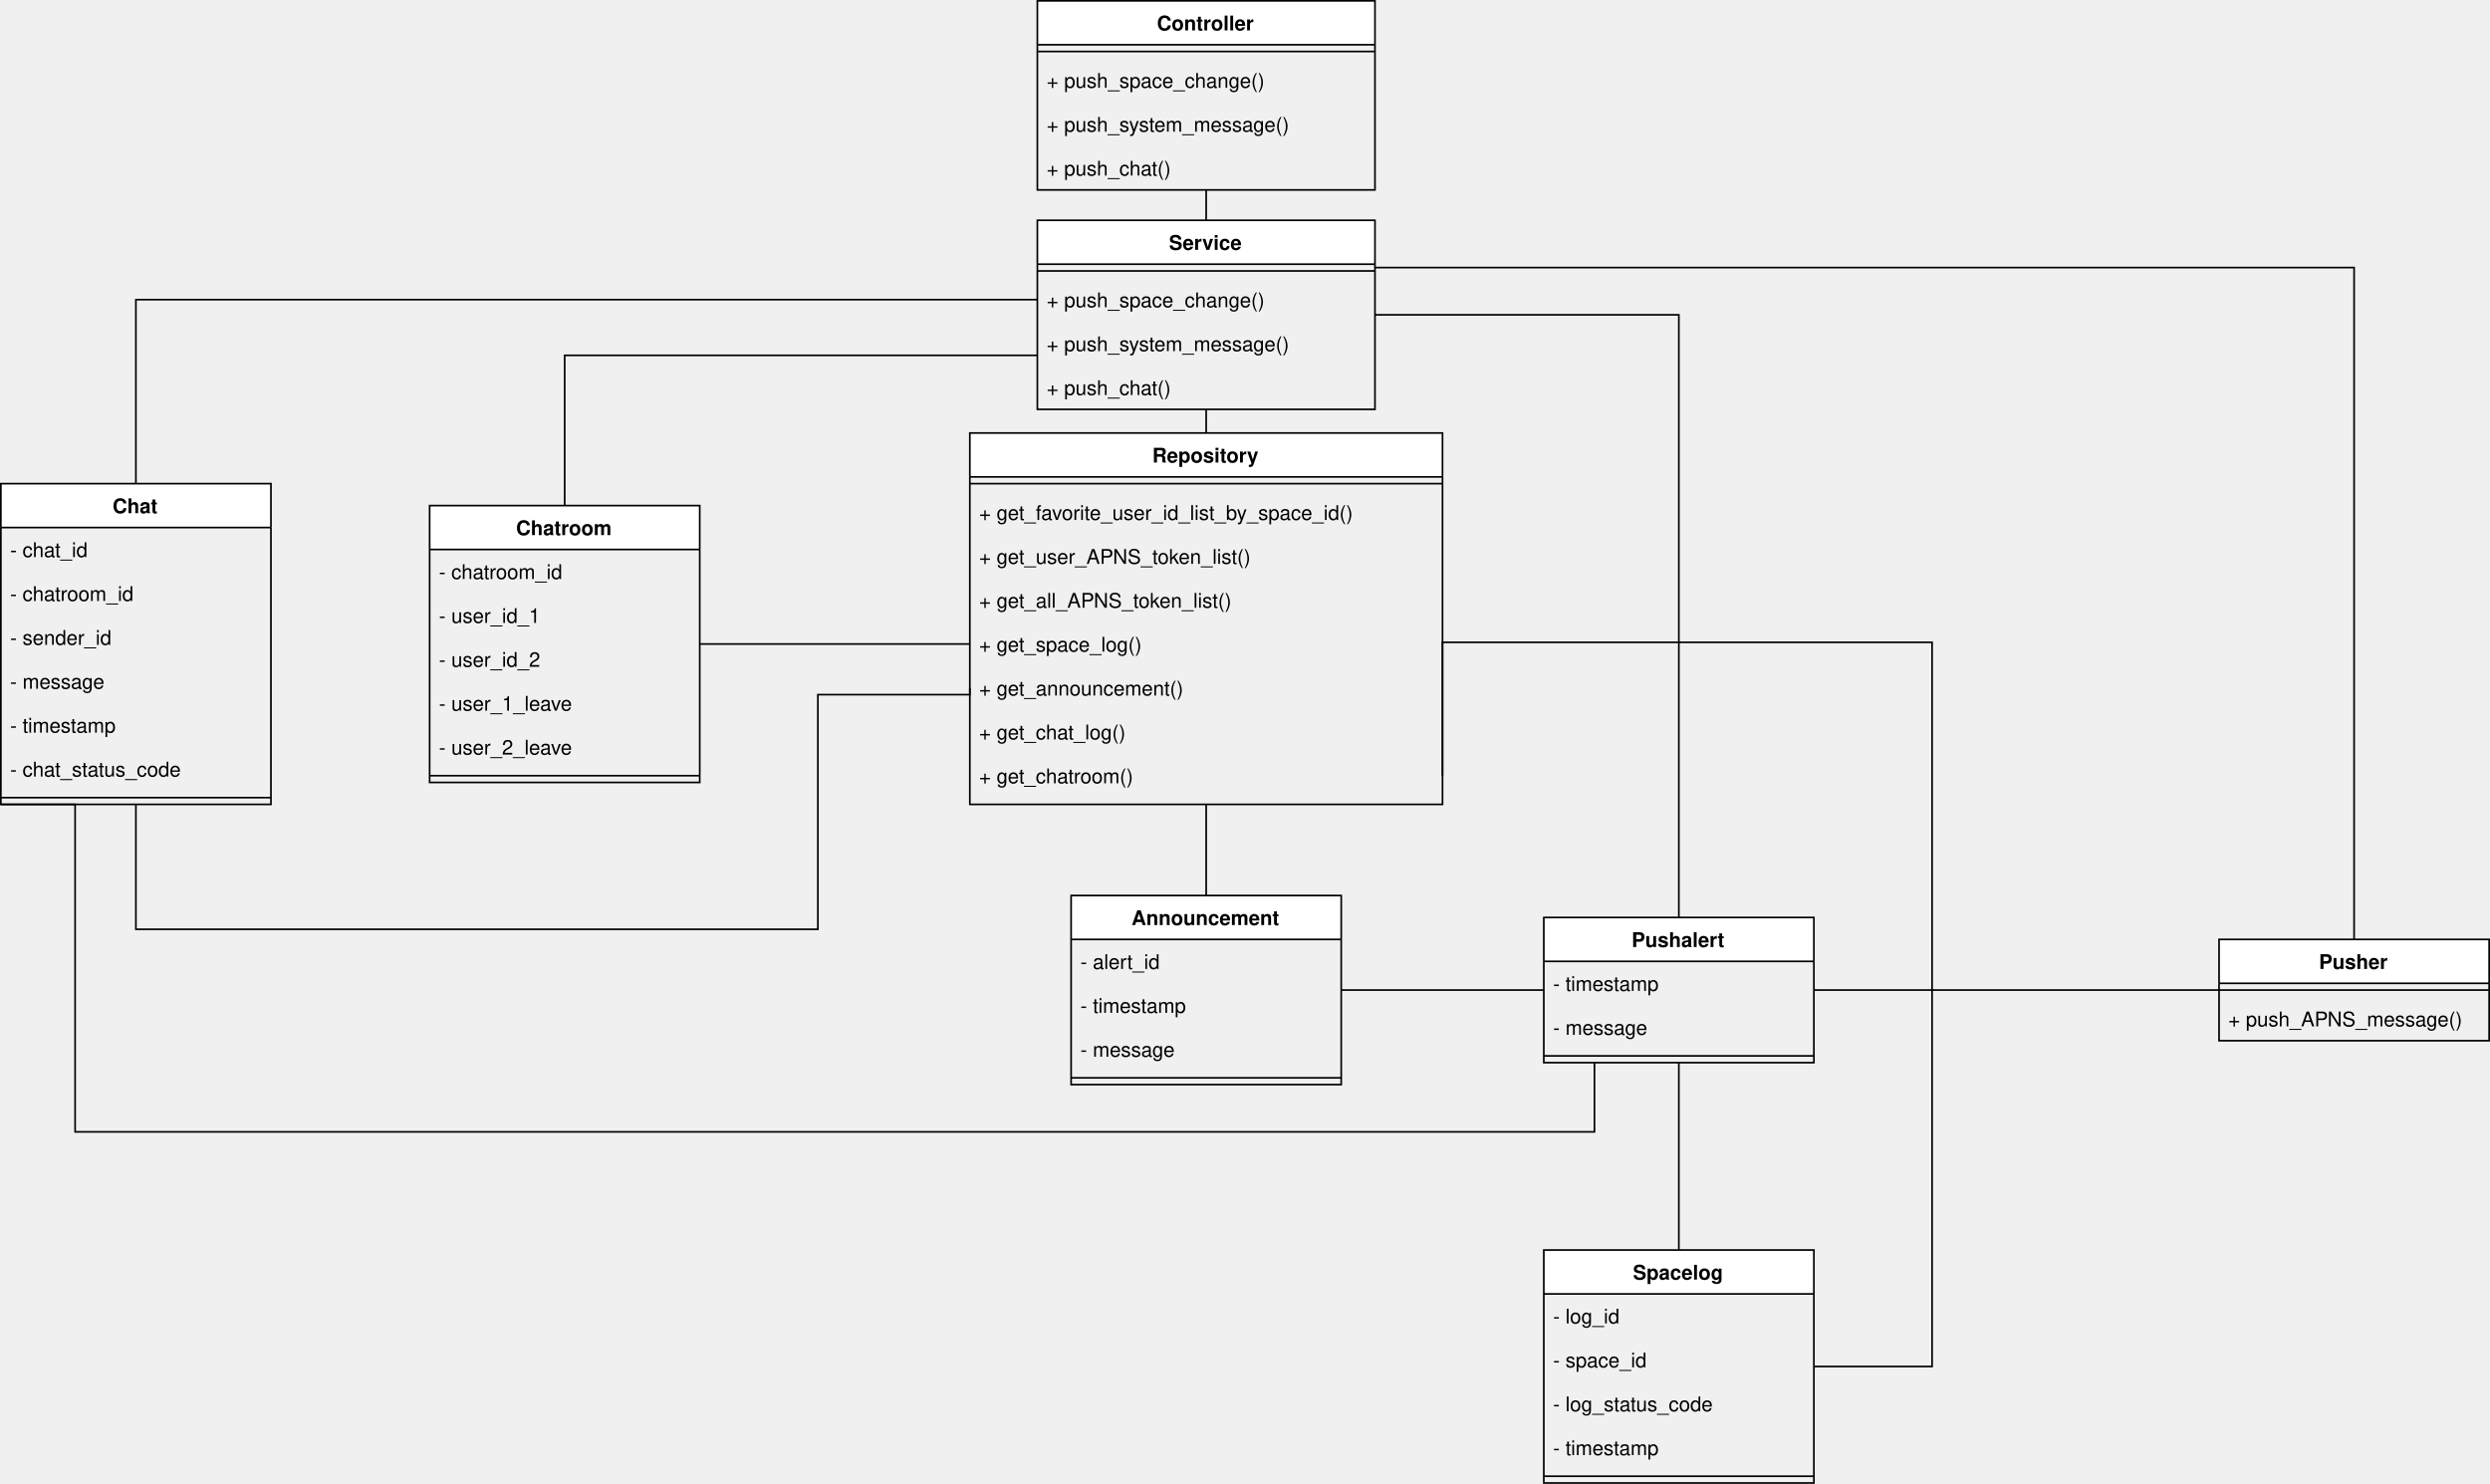
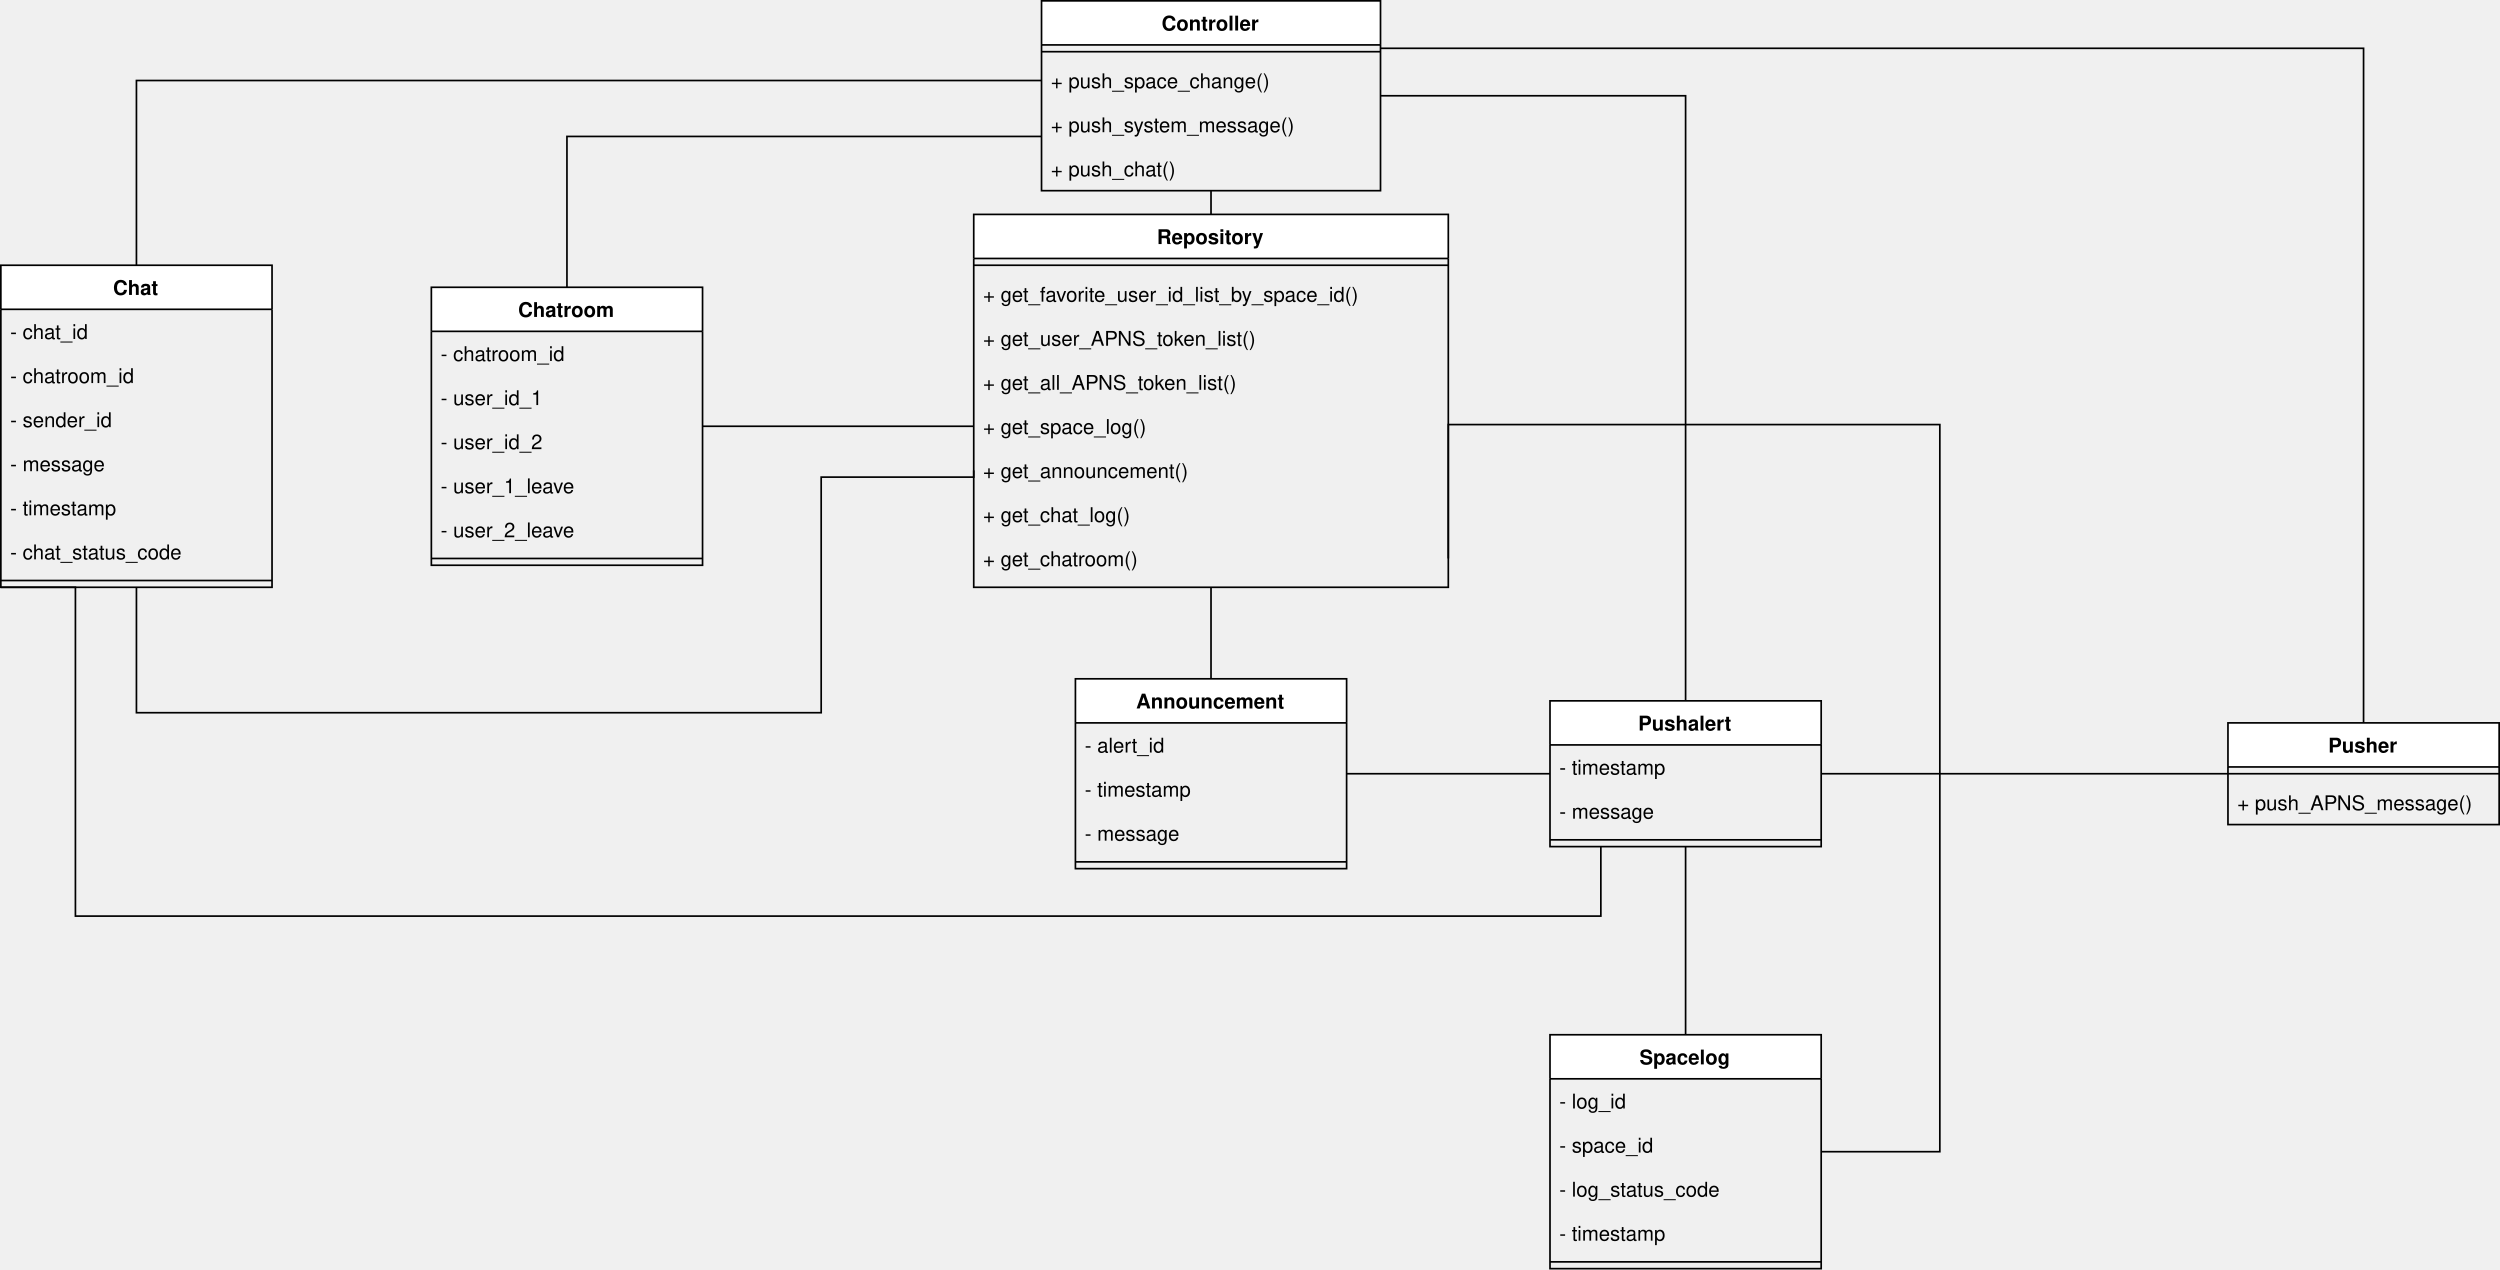
- <svg xmlns="http://www.w3.org/2000/svg" version="1.1" width="1475px" height="879px" viewBox="-0.5 -0.5 1475 879" content="&lt;mxfile host=&quot;Electron&quot; modified=&quot;2022-11-06T08:16:52.278Z&quot; agent=&quot;5.0 (Windows NT 10.0; Win64; x64) AppleWebKit/537.36 (KHTML, like Gecko) draw.io/13.9.9 Chrome/85.0.418.121 Electron/10.1.5 Safari/537.36&quot; etag=&quot;XKv_BYEc7K_X8I-WT_vM&quot; version=&quot;13.9.9&quot; type=&quot;device&quot;&gt;&lt;diagram id=&quot;C5RBs43oDa-KdzZeNtuy&quot; name=&quot;Page-1&quot;&gt;7V3fd9o2FP5rOGd7SA/+CTwG0nbr0p6saZf1iaOAAl6ExWyRQP/6SbZksCWDTSxMFj0FXWQZ6buSvvv5yuk4o8X6YwSW8894ClHH7k7XHeeqY9tW37PoH2bZpBZvYKeGWRRMeaWt4Tb4Cbmxy62rYArjXEWCMSLBMm+c4DCEE5KzgSjCz/lqDxjl77oEMygZbicAyda7YErmqbVv97b232Awm4s7W/4g/WYBRGXek3gOpvh5x+S87zijCGOSflqsRxCxwRPjcvf75g5dP/ofP/0Z/wu+D//49uWvi7SxD3UuyboQwZAc3fTnuz+/X60fP/W8qx+2627ue/b7C9E1shHjFeFVOIXsmm7HGeKIzPEMhwBdY7ykRosa/4GEbDjSYEUwNc3JAvFv6W+MNn+z6995oviDN5cUrta50iYrTS8Z3rQY4hCmlg8BQuL7dUB2mqWlH+KO9PO2UVYQbaa9g1PJRQ6MJK8X41U0gXuGjzsRAdEMkj31LDfzFzrRIF5A2nN6YQQRIMFT/tcB7vGzrN4WVfqBA1sDZN7uE0ArfqcRpkOPEYKRhH/8HCwQSMb/gda65d+wcQYomIX084QOHr3SGT7BiAR0ql3yLwhzkeFkHqDpNdjgFRuSmIDJoygN5zgKftJmgfAW+nVEuC/Zfq7GLbuSAxnBmNa5EbhZmekaxITXmdAOgWUc3Gc/eEFxCcIhJgQvREM5986mdFKgQ/KYLRJW5j6sl3B9hAPJePNW7C6fdxtRTovP2wUqqzLPLU52uYvwu32liygIZ3QMtrdz8rezXPl+lq+4HwUkdzuAKO4hIHDIRjGWHDPr6fG+aku+KnkoChLv3FlyZOSEqyL4QBSOugimU9bcMF6CSRDOviVr24W1tVwnF145W8tXPi5O4kUEEJA6GnMdBO4husFxQALM2o/SusMlDkKSDJ437HhXiSUidPbRXwyCxIMgdeBnyJy4mruVz3DZ3TZ5GA+5V1/T+uMoMB2ybq3i+ZiNLhxP5tRn4S+/SmDToSCH8UwXnjx0rgwdM2F67QNKJv2cegEMFXDmYRvSoRqxXYcCaI9o2dqWW8PUcathWpzCjYHq7gV1ExO4GC9gHAMDaw1Y/Yo7gTZYvX2w0llKDJiVwexXXHe1gelLUDEqLCjdltu/31qHL+f/nKeLzwn3f2cL0q4m6rqChnMJAFynzQCgJ03qWxg9BbRnhv23z/4tTy/9twr03+mfL/3vG/p/xDbUO2v6PzD0v3FMW6f/Qt41/L9RXFvn/5YsFpoA4Fg0Ww8ABGHYt58qKTTnZFZXYtQHSFOeYUF0n9QVrnBGjLyEo6k4UWWSzpu7YZ65T+118k2kfeJX2TtPcOo2lHZaaqgpcmY5svOcIJ5sOcSz3Ioe5XTVLnWihzyyIPcVLhknxbx1E+edNs7L1g8xXXuK7aCv2g7E86B6cZ7nFeLKM37MY6l0RhPoHdQbS54j74n0VA6mK9Kz/BLySBfO8QN4opOewPEqhtE4mI5REJPx/YaHgMHUEMvqSKviP+VSoo1ZypriFuoE4cubL7djQudrmCBt0K2OrioKPC26Kh1OoAsQMuAeD64qKDwtuGWCHAM3XYwRnhlIq0OaCfOtYWqXyXHJhA1DSuQmcEE7aWCtAavTbxvWMjWOwcrEODNTa0Lqt02cRKBTCmmE8cJAWgPSQdtsyX6TupjNQ/iDuliJRl5PVaVdBZudCtwzS0VXr1/USv0CzmmLzSavupIjNJhO39nNi9mmyZxpZkxl92g3NcaWhaibVTwHiC5UEpivTDVNTZ/BOlexrpZaaeE+Qh71Ck8zPN+R1nGlXNnXto7L8tUF8+BgQbcwsFiW7cmpLDnCCEfb2fZAp1rB9Ab37nR61REsKynUzUEuy1gMcp64YABvGnBPDpRPDHj1DDP5aUN9iM/zAUTef4NwDqNAK+w9OZBWL+26UB+8RYYu8j4PUrAy9E5DwRxZu7rcUawMC9PJwrJnzWKBViQjK6fq3mTkl/mDLHqxPTmh5GN6pdmU667OZZkp58LCHFkTM8RbK+St8zBHPhRqiLdGwKsyMH2Aqw6MGuL9UuJ9AHarKz/vOCnzdrw3ybyrZiG3zLzbOSAqFO2s8DoU7eqg2i8E9agnHr3CMb8+D3rLssmL9d1ud299191bX88TFUdxdJVlqCA8k1zXxIUa1fmeIidNHRc62rYSWbpjlJG6gokKj6IOtY+NnpgxynlqDG+RLmwQbxrx1oNCV1YCxQynqy1ZxeMJnprgsHHgWw8OXbXkZwQgbZBXDgz1YS6LfhLMRhBoHHenIo/TxeJcWfhjCTev/02U583nB8VsG8VhRKUfCFvzjmAEQR3zvyydriar1zb9975gLjlWdPCtIWbXPxZ9xbHBE2/6LSmOB14tfWSObUez4ujyWXj4ZRYDNeynkZHd3jmCejbgtJL/flHMf3dOoNa6skI34idaDLvTye4uiu+acMQhz4NyrTgQ1fyqoJbvxBEno+Adtb/3G2F3+l4frFbwxCsfLAN505C3Ltp6au1OQC4HdQbyF0LeulwrfE4FuTVGEDwZkb5x1NtXbD11zl4Cu21g1wR7VcFWH+xGqNMi1B3A3WtZqfNaytx7ncedvapqQKtKjdduwt//FdOdfwd4SonHEXJu9kxnfwZfr/gIqFZ1l5/L0aogeWcpJWb/erBzLv940CvZPF74qmKvkBPqCxHnwBuG67tu0bkG/l5flC7wB/udV+rJ4AT6p6fWPyWXNtpnk9qna+WXQadbkTllbw5qfp8t1z6N7nkMWS5b785F9/TVuqcRuzWC3rry6auVz5iSh0T7NJA3DXnryqevVj7NsVVNgLcvevpq0dOkJuvDvHXF05cVz4y+mYMIOqGvKnrqg776P6YwYndzuPcrcrn6YjctUgZOdgP9CCznn+n8ZTX+Aw==&lt;/diagram&gt;&lt;/mxfile&gt;">
+ <svg xmlns="http://www.w3.org/2000/svg" version="1.1" width="1475px" height="749px" viewBox="-0.5 -0.5 1475 749" content="&lt;mxfile host=&quot;Electron&quot; modified=&quot;2022-11-06T08:18:32.857Z&quot; agent=&quot;5.0 (Windows NT 10.0; Win64; x64) AppleWebKit/537.36 (KHTML, like Gecko) draw.io/13.9.9 Chrome/85.0.418.121 Electron/10.1.5 Safari/537.36&quot; etag=&quot;pjBuVcVfFzGBmqwuaI17&quot; version=&quot;13.9.9&quot; type=&quot;device&quot;&gt;&lt;diagram id=&quot;C5RBs43oDa-KdzZeNtuy&quot; name=&quot;Page-1&quot;&gt;7Z1fd6I4GMY/jefsXnSO/FUvq+3M7mxnTmc6s9258qSSKttIXIitzqffBBIQEwVaEDrNVZsYQPJ7krx5SLBnTZabDyFYLT5hD6Ke2fc2PeuiZ5rG0DHoH5azTXKckZlkzEPf44WyjBv/J+SZfZ679j0Y5QoSjBHxV/nMGQ4COCO5PBCG+Clf7B6j/FVXYA6ljJsZQHLure+RRZI7NAdZ/h/Qny/ElQ13lHyyBKIwv5NoATz8tJNlXfasSYgxSf5bbiYQscoT9XL75/YWXT24Hz5+if4D38d/ffv891lysvdVDklvIYQBefapP91++X6xefg4cC5+mLa9vRuYl2fi1shW1FeI14EH2TH9njXGIVngOQ4AusJ4RTMNmvkvJGTLSYM1wTRrQZaIf0q/Y7j9hx3/zhHJH/x0ceJik0tt05R3znjTZIADmOS89xESn298snNamvohrkj/z07KEuKcJSuOV3CE1+EMHqktrhkCwjkkR8oZdlIQejltci4fIF5Ceue0QAgRIP5jXqqAK36elsuo0n842AqQXQky+2I3PJkhvsxyxy+XAcdl7MDqvzOdo7ya0k5LOrCtTumAf+1HgNb8ShNMqxEjBENJItGTv0Qgrst7WkqoheEEyJ8H9P8ZrU16pDV+hCHxaZd7zj8gTCPj2cJH3hXY4jWro4iA2YNIjRc49H/S0wIhF/pxSLiYTDdX4oYdyUGGMKJlrgVII826AhHhZWb0hsAq8u/SL7ykoPxgjAnBS3GinL7Trj1O0Cp5SAcLo7J8WG3AzVHe/FOzz/tfPrYaDk8/ZSNVWmaRG6XMwxrhl/tKR1MQzGklpNczrPz1rKF8PcNVXM9085cDiIIPAIFjVo2RpMz0Vp8v1qEkVkmiyI/ludPpyOiEVhG8JwqlLn3Pi/u7aAVmfjD/FvduZ0aWcxUfeGFlOV95vVixjAggIFEa0w4CdxBd48gnPmbnD5Oy4xX2AxJXnjPuORdxTkho86PfGPixqiBV8BNkKlbo7Wh7LtbbNo+xSF7DhjqgkYLpmN3pOlpMWe3C6WxBNQt/+12CTW+RFPNMep48OltGx7IwPfYexa1+QVUAAwXOPLYxraoJG5koQHNC00aWbo2pZZdjut+Ea4MqAv0DVLcRgcvpEkYR0FwrcHVLDgXNcTWOcaXtlGiapWkOS/a8zdG0WpkEnDYuF/OuwsBcxEEdCczF995pal/hikURmJ9dR+anjczTKFhETgNFAx6qGrBwi6pF5o6zNxOwuxuZG44OzYsGiLRFvyg2VwmsqdjccA8M97Qnnd6DR9roCZyuIxhOfW+K/IhM77Y8aPe9txsKVCetitiVXUljsYBsBGWoY8Ln159vpoS21yAmrem+LG4/LV2VcyLoAoQ03OfDVYXxp4V7yEJhcJPOGOG5RloeaWqltsbUPGSgxA02CGggN4NLet8aawWs1rBtrIf8E4aV2Se6pVZE6rYdOImJzkGkIcZLjbQC0lHb0ZL5Fnwxk8/YC30xPjGozxaLD6W3CrY7BbgyszNfs4wdM2S4Z7703T3OyRlrdTVMWxJCjUtheruLGbK1Dd1YzlBaHh1bz2DKRtT1OloARPsfCeYrc02TrE9gkytY1UutJpTy9qizt3DBcS2pH1falcPG+nHZvjpjkvaXdAgDy9WhMTmxJScY4TBrbfe0qe1l/epjd9qWXmJYlnKo60Mu21gMOX/UrIHXDdyRJ8onBl5+TZD8tKE64m4+gMjr1w8WMPQbxT6QJ9Lqrr0p6qM3EKGLB9KFIZjg15EQzJK9q/Mdx0pHYU1GYemzZtFBK5aPKpvq0eWjL9ODbHqxMTkOyaf0SD0oH+2d0+b0eqIwS/bEdODdKPLW4zDL0oH3KYGXjcCaAy6vT9OBd8XAuzp2oy8/7zhp5G05byHyLruZq2uRdzu7+oSjnSY66WiXh2rWDfVZTzwGexuzhnzS+75kebvfP1reto+Wb+aJiiX7czdshQrCc0m6el7YoDs/UKxJU88LrcaGEtm6YyEjlYKeFRaHDnVs9DtxxCivU2O8xXJhTbxu4q1PCm3ZCRQtnPa2ZB1NZ9jTk8Pawbc+ObTVlp82gBpDXnpi2Bxz2fSTMGtDoHbuVsk4rqkozpaNP7bg5vW/PaTb8fxof7WNYjOiUgcir34haEPwxe0/bUy1R/WNNX/Vxs/0jQDxtqLC9zzoUf+59BXbBk886LfkOBa8Fu6Za2yrddaFjqPNG13xu+H4zLgjNrI96CLUtuB0Y/372f76d+sEbq0tO3QTvqNFR3dNRndn+++asEQXUWjXig1R9fcKavtObHHSDl7x+D4srYOueLaO2sETr3wwNPK6kbdu2jpq704glyd1GvkLkbdu1wrNqZAbUwTBozbpa6fevmPrqNfsxdhNjb0h7GUN2+awa6Pu5UZdde5Oy06d09LKvVex3dkp6wZ0y6lx2l3w94swFVtm2rZ4LGHnps90jq/gG+w/AqpU3Ob7chp1kJxOWonpz4b0WvrRECHNmhUnvzVjb02oK0wccYqkbfCjMjFUl+6+uEbuUS1KB7ij4+KV7mR0Av/TUfufkqS191mn92kb+W7Q6peMnNI3B9U/zh72PrXvWRgsO6/P93TVvqc2uxuE3rrz6aqdz4gGD7H3qZHXjbx159NVO59622pDwNs3PV216amXJjfHvHXH05UdzzR80xsRmkRf1vRsDn35H6bQZnd93IclY7nqZjdNZj+vm0z0sx8pti7/Bw==&lt;/diagram&gt;&lt;/mxfile&gt;">
  <defs>
    <clipPath id="mx-clip-618-39-192-26-0">
      <rect x="618" y="39" width="192" height="26" />
    </clipPath>
    <clipPath id="mx-clip-618-65-192-26-0">
      <rect x="618" y="65" width="192" height="26" />
    </clipPath>
    <clipPath id="mx-clip-618-91-192-26-0">
      <rect x="618" y="91" width="192" height="26" />
    </clipPath>
-     <clipPath id="mx-clip-618-169-192-26-0">
-       <rect x="618" y="169" width="192" height="26" />
-     </clipPath>
-     <clipPath id="mx-clip-618-195-192-26-0">
-       <rect x="618" y="195" width="192" height="26" />
-     </clipPath>
-     <clipPath id="mx-clip-618-221-192-26-0">
-       <rect x="618" y="221" width="192" height="26" />
+     <clipPath id="mx-clip-578-165-272-26-0">
+       <rect x="578" y="165" width="272" height="26" />
+     </clipPath>
+     <clipPath id="mx-clip-578-191-272-26-0">
+       <rect x="578" y="191" width="272" height="26" />
+     </clipPath>
+     <clipPath id="mx-clip-578-217-272-26-0">
+       <rect x="578" y="217" width="272" height="26" />
+     </clipPath>
+     <clipPath id="mx-clip-578-243-272-26-0">
+       <rect x="578" y="243" width="272" height="26" />
+     </clipPath>
+     <clipPath id="mx-clip-578-269-272-26-0">
+       <rect x="578" y="269" width="272" height="26" />
    </clipPath>
    <clipPath id="mx-clip-578-295-272-26-0">
      <rect x="578" y="295" width="272" height="26" />
    </clipPath>
    <clipPath id="mx-clip-578-321-272-26-0">
      <rect x="578" y="321" width="272" height="26" />
    </clipPath>
-     <clipPath id="mx-clip-578-347-272-26-0">
-       <rect x="578" y="347" width="272" height="26" />
-     </clipPath>
-     <clipPath id="mx-clip-578-373-272-26-0">
-       <rect x="578" y="373" width="272" height="26" />
-     </clipPath>
-     <clipPath id="mx-clip-578-399-272-26-0">
-       <rect x="578" y="399" width="272" height="26" />
-     </clipPath>
-     <clipPath id="mx-clip-578-425-272-26-0">
-       <rect x="578" y="425" width="272" height="26" />
-     </clipPath>
-     <clipPath id="mx-clip-578-451-272-26-0">
-       <rect x="578" y="451" width="272" height="26" />
-     </clipPath>
-     <clipPath id="mx-clip-918-574-152-26-0">
-       <rect x="918" y="574" width="152" height="26" />
-     </clipPath>
-     <clipPath id="mx-clip-918-600-152-26-0">
-       <rect x="918" y="600" width="152" height="26" />
-     </clipPath>
-     <clipPath id="mx-clip-638-561-152-26-0">
-       <rect x="638" y="561" width="152" height="26" />
-     </clipPath>
-     <clipPath id="mx-clip-638-587-152-26-0">
-       <rect x="638" y="587" width="152" height="26" />
-     </clipPath>
-     <clipPath id="mx-clip-638-613-152-26-0">
-       <rect x="638" y="613" width="152" height="26" />
-     </clipPath>
-     <clipPath id="mx-clip-918-771-152-26-0">
-       <rect x="918" y="771" width="152" height="26" />
-     </clipPath>
-     <clipPath id="mx-clip-918-797-152-26-0">
-       <rect x="918" y="797" width="152" height="26" />
-     </clipPath>
-     <clipPath id="mx-clip-918-823-152-26-0">
-       <rect x="918" y="823" width="152" height="26" />
-     </clipPath>
-     <clipPath id="mx-clip-918-849-152-26-0">
-       <rect x="918" y="849" width="152" height="26" />
-     </clipPath>
-     <clipPath id="mx-clip-1318-595-152-26-0">
-       <rect x="1318" y="595" width="152" height="26" />
-     </clipPath>
-     <clipPath id="mx-clip-258-330-152-26-0">
-       <rect x="258" y="330" width="152" height="26" />
-     </clipPath>
-     <clipPath id="mx-clip-258-356-152-26-0">
-       <rect x="258" y="356" width="152" height="26" />
-     </clipPath>
-     <clipPath id="mx-clip-258-382-152-26-0">
-       <rect x="258" y="382" width="152" height="26" />
-     </clipPath>
-     <clipPath id="mx-clip-258-408-152-26-0">
-       <rect x="258" y="408" width="152" height="26" />
-     </clipPath>
-     <clipPath id="mx-clip-258-434-152-26-0">
-       <rect x="258" y="434" width="152" height="26" />
+     <clipPath id="mx-clip-918-444-152-26-0">
+       <rect x="918" y="444" width="152" height="26" />
+     </clipPath>
+     <clipPath id="mx-clip-918-470-152-26-0">
+       <rect x="918" y="470" width="152" height="26" />
+     </clipPath>
+     <clipPath id="mx-clip-638-431-152-26-0">
+       <rect x="638" y="431" width="152" height="26" />
+     </clipPath>
+     <clipPath id="mx-clip-638-457-152-26-0">
+       <rect x="638" y="457" width="152" height="26" />
+     </clipPath>
+     <clipPath id="mx-clip-638-483-152-26-0">
+       <rect x="638" y="483" width="152" height="26" />
+     </clipPath>
+     <clipPath id="mx-clip-918-641-152-26-0">
+       <rect x="918" y="641" width="152" height="26" />
+     </clipPath>
+     <clipPath id="mx-clip-918-667-152-26-0">
+       <rect x="918" y="667" width="152" height="26" />
+     </clipPath>
+     <clipPath id="mx-clip-918-693-152-26-0">
+       <rect x="918" y="693" width="152" height="26" />
+     </clipPath>
+     <clipPath id="mx-clip-918-719-152-26-0">
+       <rect x="918" y="719" width="152" height="26" />
+     </clipPath>
+     <clipPath id="mx-clip-1318-465-152-26-0">
+       <rect x="1318" y="465" width="152" height="26" />
+     </clipPath>
+     <clipPath id="mx-clip-258-200-152-26-0">
+       <rect x="258" y="200" width="152" height="26" />
+     </clipPath>
+     <clipPath id="mx-clip-258-226-152-26-0">
+       <rect x="258" y="226" width="152" height="26" />
+     </clipPath>
+     <clipPath id="mx-clip-258-252-152-26-0">
+       <rect x="258" y="252" width="152" height="26" />
+     </clipPath>
+     <clipPath id="mx-clip-258-278-152-26-0">
+       <rect x="258" y="278" width="152" height="26" />
+     </clipPath>
+     <clipPath id="mx-clip-258-304-152-26-0">
+       <rect x="258" y="304" width="152" height="26" />
+     </clipPath>
+     <clipPath id="mx-clip-4-187-152-26-0">
+       <rect x="4" y="187" width="152" height="26" />
+     </clipPath>
+     <clipPath id="mx-clip-4-213-152-26-0">
+       <rect x="4" y="213" width="152" height="26" />
+     </clipPath>
+     <clipPath id="mx-clip-4-239-152-26-0">
+       <rect x="4" y="239" width="152" height="26" />
+     </clipPath>
+     <clipPath id="mx-clip-4-265-152-26-0">
+       <rect x="4" y="265" width="152" height="26" />
+     </clipPath>
+     <clipPath id="mx-clip-4-291-152-26-0">
+       <rect x="4" y="291" width="152" height="26" />
    </clipPath>
    <clipPath id="mx-clip-4-317-152-26-0">
      <rect x="4" y="317" width="152" height="26" />
    </clipPath>
-     <clipPath id="mx-clip-4-343-152-26-0">
-       <rect x="4" y="343" width="152" height="26" />
-     </clipPath>
-     <clipPath id="mx-clip-4-369-152-26-0">
-       <rect x="4" y="369" width="152" height="26" />
-     </clipPath>
-     <clipPath id="mx-clip-4-395-152-26-0">
-       <rect x="4" y="395" width="152" height="26" />
-     </clipPath>
-     <clipPath id="mx-clip-4-421-152-26-0">
-       <rect x="4" y="421" width="152" height="26" />
-     </clipPath>
-     <clipPath id="mx-clip-4-447-152-26-0">
-       <rect x="4" y="447" width="152" height="26" />
-     </clipPath>
  </defs>
  <g>
-     <path d="M 714 242 L 714 256" fill="none" stroke="#000000" stroke-miterlimit="10" pointer-events="stroke" />
+     <path d="M 714 112 L 714 126" fill="none" stroke="#000000" stroke-miterlimit="10" pointer-events="stroke" />
+     <path d="M 814 28 L 1394 28 L 1394 426" fill="none" stroke="#000000" stroke-miterlimit="10" pointer-events="stroke" />
    <path d="M 614 26 L 614 0 L 814 0 L 814 26" fill="#ffffff" stroke="#000000" stroke-miterlimit="10" pointer-events="all" />
    <path d="M 614 26 L 614 112 L 814 112 L 814 26" fill="none" stroke="#000000" stroke-miterlimit="10" pointer-events="none" />
    <path d="M 614 26 L 814 26" fill="none" stroke="#000000" stroke-miterlimit="10" pointer-events="none" />
    <g fill="#000000" font-family="Helvetica" font-weight="bold" pointer-events="none" text-anchor="middle" font-size="12px">
      <text x="713.5" y="17.5">Controller</text>
    </g>
    <path d="M 614 30 L 814 30" fill="none" stroke="#000000" stroke-miterlimit="10" pointer-events="none" />
    <g fill="#000000" font-family="Helvetica" pointer-events="none" clip-path="url(#mx-clip-618-39-192-26-0)" font-size="12px">
      <text x="619.5" y="51.5">+ push_space_change()</text>
    </g>
    <g fill="#000000" font-family="Helvetica" pointer-events="none" clip-path="url(#mx-clip-618-65-192-26-0)" font-size="12px">
      <text x="619.5" y="77.5">+ push_system_message()</text>
    </g>
    <g fill="#000000" font-family="Helvetica" pointer-events="none" clip-path="url(#mx-clip-618-91-192-26-0)" font-size="12px">
      <text x="619.5" y="103.5">+ push_chat()</text>
    </g>
-     <path d="M 814 158 L 1394 158 L 1394 556" fill="none" stroke="#000000" stroke-miterlimit="10" pointer-events="none" />
-     <path d="M 614 156 L 614 130 L 814 130 L 814 156" fill="#ffffff" stroke="#000000" stroke-miterlimit="10" pointer-events="none" />
-     <path d="M 614 156 L 614 242 L 814 242 L 814 156" fill="none" stroke="#000000" stroke-miterlimit="10" pointer-events="none" />
-     <path d="M 614 156 L 814 156" fill="none" stroke="#000000" stroke-miterlimit="10" pointer-events="none" />
-     <g fill="#000000" font-family="Helvetica" font-weight="bold" pointer-events="none" text-anchor="middle" font-size="12px">
-       <text x="713.5" y="147.5">Service</text>
-     </g>
-     <path d="M 614 160 L 814 160" fill="none" stroke="#000000" stroke-miterlimit="10" pointer-events="none" />
-     <g fill="#000000" font-family="Helvetica" pointer-events="none" clip-path="url(#mx-clip-618-169-192-26-0)" font-size="12px">
-       <text x="619.5" y="181.5">+ push_space_change()</text>
-     </g>
-     <g fill="#000000" font-family="Helvetica" pointer-events="none" clip-path="url(#mx-clip-618-195-192-26-0)" font-size="12px">
-       <text x="619.5" y="207.5">+ push_system_message()</text>
-     </g>
-     <g fill="#000000" font-family="Helvetica" pointer-events="none" clip-path="url(#mx-clip-618-221-192-26-0)" font-size="12px">
-       <text x="619.5" y="233.5">+ push_chat()</text>
-     </g>
-     <path d="M 714 130 L 714 112" fill="none" stroke="#000000" stroke-miterlimit="10" pointer-events="none" />
-     <path d="M 714 476 L 714 530" fill="none" stroke="#000000" stroke-miterlimit="10" pointer-events="none" />
-     <path d="M 574 282 L 574 256 L 854 256 L 854 282" fill="#ffffff" stroke="#000000" stroke-miterlimit="10" pointer-events="none" />
-     <path d="M 574 282 L 574 476 L 854 476 L 854 282" fill="none" stroke="#000000" stroke-miterlimit="10" pointer-events="none" />
-     <path d="M 574 282 L 854 282" fill="none" stroke="#000000" stroke-miterlimit="10" pointer-events="none" />
-     <g fill="#000000" font-family="Helvetica" font-weight="bold" pointer-events="none" text-anchor="middle" font-size="12px">
-       <text x="713.5" y="273.5">Repository</text>
-     </g>
-     <path d="M 574 286 L 854 286" fill="none" stroke="#000000" stroke-miterlimit="10" pointer-events="none" />
+     <path d="M 714 346 L 714 400" fill="none" stroke="#000000" stroke-miterlimit="10" pointer-events="none" />
+     <path d="M 574 152 L 574 126 L 854 126 L 854 152" fill="#ffffff" stroke="#000000" stroke-miterlimit="10" pointer-events="none" />
+     <path d="M 574 152 L 574 346 L 854 346 L 854 152" fill="none" stroke="#000000" stroke-miterlimit="10" pointer-events="none" />
+     <path d="M 574 152 L 854 152" fill="none" stroke="#000000" stroke-miterlimit="10" pointer-events="none" />
+     <g fill="#000000" font-family="Helvetica" font-weight="bold" pointer-events="none" text-anchor="middle" font-size="12px">
+       <text x="713.5" y="143.5">Repository</text>
+     </g>
+     <path d="M 574 156 L 854 156" fill="none" stroke="#000000" stroke-miterlimit="10" pointer-events="none" />
+     <g fill="#000000" font-family="Helvetica" pointer-events="none" clip-path="url(#mx-clip-578-165-272-26-0)" font-size="12px">
+       <text x="579.5" y="177.5">+ get_favorite_user_id_list_by_space_id()</text>
+     </g>
+     <g fill="#000000" font-family="Helvetica" pointer-events="none" clip-path="url(#mx-clip-578-191-272-26-0)" font-size="12px">
+       <text x="579.5" y="203.5">+ get_user_APNS_token_list()</text>
+     </g>
+     <g fill="#000000" font-family="Helvetica" pointer-events="none" clip-path="url(#mx-clip-578-217-272-26-0)" font-size="12px">
+       <text x="579.5" y="229.5">+ get_all_APNS_token_list()</text>
+     </g>
+     <g fill="#000000" font-family="Helvetica" pointer-events="none" clip-path="url(#mx-clip-578-243-272-26-0)" font-size="12px">
+       <text x="579.5" y="255.5">+ get_space_log()</text>
+     </g>
+     <g fill="#000000" font-family="Helvetica" pointer-events="none" clip-path="url(#mx-clip-578-269-272-26-0)" font-size="12px">
+       <text x="579.5" y="281.5">+ get_announcement()</text>
+     </g>
    <g fill="#000000" font-family="Helvetica" pointer-events="none" clip-path="url(#mx-clip-578-295-272-26-0)" font-size="12px">
-       <text x="579.5" y="307.5">+ get_favorite_user_id_list_by_space_id()</text>
+       <text x="579.5" y="307.5">+ get_chat_log()</text>
    </g>
    <g fill="#000000" font-family="Helvetica" pointer-events="none" clip-path="url(#mx-clip-578-321-272-26-0)" font-size="12px">
-       <text x="579.5" y="333.5">+ get_user_APNS_token_list()</text>
-     </g>
-     <g fill="#000000" font-family="Helvetica" pointer-events="none" clip-path="url(#mx-clip-578-347-272-26-0)" font-size="12px">
-       <text x="579.5" y="359.5">+ get_all_APNS_token_list()</text>
-     </g>
-     <g fill="#000000" font-family="Helvetica" pointer-events="none" clip-path="url(#mx-clip-578-373-272-26-0)" font-size="12px">
-       <text x="579.5" y="385.5">+ get_space_log()</text>
-     </g>
-     <g fill="#000000" font-family="Helvetica" pointer-events="none" clip-path="url(#mx-clip-578-399-272-26-0)" font-size="12px">
-       <text x="579.5" y="411.5">+ get_announcement()</text>
-     </g>
-     <g fill="#000000" font-family="Helvetica" pointer-events="none" clip-path="url(#mx-clip-578-425-272-26-0)" font-size="12px">
-       <text x="579.5" y="437.5">+ get_chat_log()</text>
-     </g>
-     <g fill="#000000" font-family="Helvetica" pointer-events="none" clip-path="url(#mx-clip-578-451-272-26-0)" font-size="12px">
-       <text x="579.5" y="463.5">+ get_chatroom()</text>
-     </g>
-     <path d="M 994 543 L 994 186 L 814 186" fill="none" stroke="#000000" stroke-miterlimit="10" pointer-events="none" />
-     <path d="M 1074 586 L 1314 586" fill="none" stroke="#000000" stroke-miterlimit="10" pointer-events="none" />
-     <path d="M 914 569 L 914 543 L 1074 543 L 1074 569" fill="#ffffff" stroke="#000000" stroke-miterlimit="10" pointer-events="none" />
-     <path d="M 914 569 L 914 629 L 1074 629 L 1074 569" fill="none" stroke="#000000" stroke-miterlimit="10" pointer-events="none" />
-     <path d="M 914 569 L 1074 569" fill="none" stroke="#000000" stroke-miterlimit="10" pointer-events="none" />
-     <g fill="#000000" font-family="Helvetica" font-weight="bold" pointer-events="none" text-anchor="middle" font-size="12px">
-       <text x="993.5" y="560.5">Pushalert</text>
-     </g>
-     <g fill="#000000" font-family="Helvetica" pointer-events="none" clip-path="url(#mx-clip-918-574-152-26-0)" font-size="12px">
-       <text x="919.5" y="586.5">- timestamp</text>
-     </g>
-     <g fill="#000000" font-family="Helvetica" pointer-events="none" clip-path="url(#mx-clip-918-600-152-26-0)" font-size="12px">
-       <text x="919.5" y="612.5">- message</text>
-     </g>
-     <path d="M 914 625 L 1074 625" fill="none" stroke="#000000" stroke-miterlimit="10" pointer-events="none" />
-     <path d="M 794 586 L 914 586" fill="none" stroke="#000000" stroke-miterlimit="10" pointer-events="none" />
-     <path d="M 634 556 L 634 530 L 794 530 L 794 556" fill="#ffffff" stroke="#000000" stroke-miterlimit="10" pointer-events="none" />
-     <path d="M 634 556 L 634 642 L 794 642 L 794 556" fill="none" stroke="#000000" stroke-miterlimit="10" pointer-events="none" />
-     <path d="M 634 556 L 794 556" fill="none" stroke="#000000" stroke-miterlimit="10" pointer-events="none" />
-     <g fill="#000000" font-family="Helvetica" font-weight="bold" pointer-events="none" text-anchor="middle" font-size="12px">
-       <text x="713.5" y="547.5">Announcement</text>
-     </g>
-     <g fill="#000000" font-family="Helvetica" pointer-events="none" clip-path="url(#mx-clip-638-561-152-26-0)" font-size="12px">
-       <text x="639.5" y="573.5">- alert_id</text>
-     </g>
-     <g fill="#000000" font-family="Helvetica" pointer-events="none" clip-path="url(#mx-clip-638-587-152-26-0)" font-size="12px">
-       <text x="639.5" y="599.5">- timestamp</text>
-     </g>
-     <g fill="#000000" font-family="Helvetica" pointer-events="none" clip-path="url(#mx-clip-638-613-152-26-0)" font-size="12px">
-       <text x="639.5" y="625.5">- message</text>
-     </g>
-     <path d="M 634 638 L 794 638" fill="none" stroke="#000000" stroke-miterlimit="10" pointer-events="none" />
-     <path d="M 994 740 L 994 629" fill="none" stroke="#000000" stroke-miterlimit="10" pointer-events="none" />
-     <path d="M 1074 809 L 1144 809 L 1144 380 L 854 380 L 854 459" fill="none" stroke="#000000" stroke-miterlimit="10" pointer-events="none" />
-     <path d="M 914 766 L 914 740 L 1074 740 L 1074 766" fill="#ffffff" stroke="#000000" stroke-miterlimit="10" pointer-events="none" />
-     <path d="M 914 766 L 914 878 L 1074 878 L 1074 766" fill="none" stroke="#000000" stroke-miterlimit="10" pointer-events="none" />
-     <path d="M 914 766 L 1074 766" fill="none" stroke="#000000" stroke-miterlimit="10" pointer-events="none" />
-     <g fill="#000000" font-family="Helvetica" font-weight="bold" pointer-events="none" text-anchor="middle" font-size="12px">
-       <text x="993.5" y="757.5">Spacelog</text>
-     </g>
-     <g fill="#000000" font-family="Helvetica" pointer-events="none" clip-path="url(#mx-clip-918-771-152-26-0)" font-size="12px">
-       <text x="919.5" y="783.5">- log_id</text>
-     </g>
-     <g fill="#000000" font-family="Helvetica" pointer-events="none" clip-path="url(#mx-clip-918-797-152-26-0)" font-size="12px">
-       <text x="919.5" y="809.5">- space_id</text>
-     </g>
-     <g fill="#000000" font-family="Helvetica" pointer-events="none" clip-path="url(#mx-clip-918-823-152-26-0)" font-size="12px">
-       <text x="919.5" y="835.5">- log_status_code</text>
-     </g>
-     <g fill="#000000" font-family="Helvetica" pointer-events="none" clip-path="url(#mx-clip-918-849-152-26-0)" font-size="12px">
-       <text x="919.5" y="861.5">- timestamp</text>
-     </g>
-     <path d="M 914 874 L 1074 874" fill="none" stroke="#000000" stroke-miterlimit="10" pointer-events="none" />
-     <path d="M 1314 582 L 1314 556 L 1474 556 L 1474 582" fill="#ffffff" stroke="#000000" stroke-miterlimit="10" pointer-events="none" />
-     <path d="M 1314 582 L 1314 616 L 1474 616 L 1474 582" fill="none" stroke="#000000" stroke-miterlimit="10" pointer-events="none" />
-     <path d="M 1314 582 L 1474 582" fill="none" stroke="#000000" stroke-miterlimit="10" pointer-events="none" />
-     <g fill="#000000" font-family="Helvetica" font-weight="bold" pointer-events="none" text-anchor="middle" font-size="12px">
-       <text x="1393.5" y="573.5">Pusher</text>
-     </g>
-     <path d="M 1314 586 L 1474 586" fill="none" stroke="#000000" stroke-miterlimit="10" pointer-events="none" />
-     <g fill="#000000" font-family="Helvetica" pointer-events="none" clip-path="url(#mx-clip-1318-595-152-26-0)" font-size="12px">
-       <text x="1319.5" y="607.5">+ push_APNS_message()</text>
-     </g>
-     <path d="M 414 381 L 574 381" fill="none" stroke="#000000" stroke-miterlimit="10" pointer-events="none" />
-     <path d="M 334 299 L 334 210 L 614 210" fill="none" stroke="#000000" stroke-miterlimit="10" pointer-events="none" />
-     <path d="M 254 325 L 254 299 L 414 299 L 414 325" fill="#ffffff" stroke="#000000" stroke-miterlimit="10" pointer-events="none" />
-     <path d="M 254 325 L 254 463 L 414 463 L 414 325" fill="none" stroke="#000000" stroke-miterlimit="10" pointer-events="none" />
-     <path d="M 254 325 L 414 325" fill="none" stroke="#000000" stroke-miterlimit="10" pointer-events="none" />
-     <g fill="#000000" font-family="Helvetica" font-weight="bold" pointer-events="none" text-anchor="middle" font-size="12px">
-       <text x="333.5" y="316.5">Chatroom</text>
-     </g>
-     <g fill="#000000" font-family="Helvetica" pointer-events="none" clip-path="url(#mx-clip-258-330-152-26-0)" font-size="12px">
-       <text x="259.5" y="342.5">- chatroom_id</text>
-     </g>
-     <g fill="#000000" font-family="Helvetica" pointer-events="none" clip-path="url(#mx-clip-258-356-152-26-0)" font-size="12px">
-       <text x="259.5" y="368.5">- user_id_1</text>
-     </g>
-     <g fill="#000000" font-family="Helvetica" pointer-events="none" clip-path="url(#mx-clip-258-382-152-26-0)" font-size="12px">
-       <text x="259.5" y="394.5">- user_id_2</text>
-     </g>
-     <g fill="#000000" font-family="Helvetica" pointer-events="none" clip-path="url(#mx-clip-258-408-152-26-0)" font-size="12px">
-       <text x="259.5" y="420.5">- user_1_leave</text>
-     </g>
-     <g fill="#000000" font-family="Helvetica" pointer-events="none" clip-path="url(#mx-clip-258-434-152-26-0)" font-size="12px">
-       <text x="259.5" y="446.5">- user_2_leave</text>
-     </g>
-     <path d="M 254 459 L 414 459" fill="none" stroke="#000000" stroke-miterlimit="10" pointer-events="none" />
-     <path d="M 80 286 L 80 177 L 614 177" fill="none" stroke="#000000" stroke-miterlimit="10" pointer-events="none" />
-     <path d="M 80 476 L 80 550 L 484 550 L 484 411 L 574 411 L 574 407" fill="none" stroke="#000000" stroke-miterlimit="10" pointer-events="none" />
-     <path d="M 0 476 L 44 476 L 44 670 L 944 670 L 944 629" fill="none" stroke="#000000" stroke-miterlimit="10" pointer-events="none" />
-     <path d="M 0 312 L 0 286 L 160 286 L 160 312" fill="#ffffff" stroke="#000000" stroke-miterlimit="10" pointer-events="none" />
-     <path d="M 0 312 L 0 476 L 160 476 L 160 312" fill="none" stroke="#000000" stroke-miterlimit="10" pointer-events="none" />
-     <path d="M 0 312 L 160 312" fill="none" stroke="#000000" stroke-miterlimit="10" pointer-events="none" />
-     <g fill="#000000" font-family="Helvetica" font-weight="bold" pointer-events="none" text-anchor="middle" font-size="12px">
-       <text x="79.5" y="303.5">Chat</text>
+       <text x="579.5" y="333.5">+ get_chatroom()</text>
+     </g>
+     <path d="M 994 413 L 994 56 L 814 56" fill="none" stroke="#000000" stroke-miterlimit="10" pointer-events="none" />
+     <path d="M 1074 456 L 1314 456" fill="none" stroke="#000000" stroke-miterlimit="10" pointer-events="none" />
+     <path d="M 914 439 L 914 413 L 1074 413 L 1074 439" fill="#ffffff" stroke="#000000" stroke-miterlimit="10" pointer-events="none" />
+     <path d="M 914 439 L 914 499 L 1074 499 L 1074 439" fill="none" stroke="#000000" stroke-miterlimit="10" pointer-events="none" />
+     <path d="M 914 439 L 1074 439" fill="none" stroke="#000000" stroke-miterlimit="10" pointer-events="none" />
+     <g fill="#000000" font-family="Helvetica" font-weight="bold" pointer-events="none" text-anchor="middle" font-size="12px">
+       <text x="993.5" y="430.5">Pushalert</text>
+     </g>
+     <g fill="#000000" font-family="Helvetica" pointer-events="none" clip-path="url(#mx-clip-918-444-152-26-0)" font-size="12px">
+       <text x="919.5" y="456.5">- timestamp</text>
+     </g>
+     <g fill="#000000" font-family="Helvetica" pointer-events="none" clip-path="url(#mx-clip-918-470-152-26-0)" font-size="12px">
+       <text x="919.5" y="482.5">- message</text>
+     </g>
+     <path d="M 914 495 L 1074 495" fill="none" stroke="#000000" stroke-miterlimit="10" pointer-events="none" />
+     <path d="M 794 456 L 914 456" fill="none" stroke="#000000" stroke-miterlimit="10" pointer-events="none" />
+     <path d="M 634 426 L 634 400 L 794 400 L 794 426" fill="#ffffff" stroke="#000000" stroke-miterlimit="10" pointer-events="none" />
+     <path d="M 634 426 L 634 512 L 794 512 L 794 426" fill="none" stroke="#000000" stroke-miterlimit="10" pointer-events="none" />
+     <path d="M 634 426 L 794 426" fill="none" stroke="#000000" stroke-miterlimit="10" pointer-events="none" />
+     <g fill="#000000" font-family="Helvetica" font-weight="bold" pointer-events="none" text-anchor="middle" font-size="12px">
+       <text x="713.5" y="417.5">Announcement</text>
+     </g>
+     <g fill="#000000" font-family="Helvetica" pointer-events="none" clip-path="url(#mx-clip-638-431-152-26-0)" font-size="12px">
+       <text x="639.5" y="443.5">- alert_id</text>
+     </g>
+     <g fill="#000000" font-family="Helvetica" pointer-events="none" clip-path="url(#mx-clip-638-457-152-26-0)" font-size="12px">
+       <text x="639.5" y="469.5">- timestamp</text>
+     </g>
+     <g fill="#000000" font-family="Helvetica" pointer-events="none" clip-path="url(#mx-clip-638-483-152-26-0)" font-size="12px">
+       <text x="639.5" y="495.5">- message</text>
+     </g>
+     <path d="M 634 508 L 794 508" fill="none" stroke="#000000" stroke-miterlimit="10" pointer-events="none" />
+     <path d="M 994 610 L 994 499" fill="none" stroke="#000000" stroke-miterlimit="10" pointer-events="none" />
+     <path d="M 1074 679 L 1144 679 L 1144 250 L 854 250 L 854 329" fill="none" stroke="#000000" stroke-miterlimit="10" pointer-events="none" />
+     <path d="M 914 636 L 914 610 L 1074 610 L 1074 636" fill="#ffffff" stroke="#000000" stroke-miterlimit="10" pointer-events="none" />
+     <path d="M 914 636 L 914 748 L 1074 748 L 1074 636" fill="none" stroke="#000000" stroke-miterlimit="10" pointer-events="none" />
+     <path d="M 914 636 L 1074 636" fill="none" stroke="#000000" stroke-miterlimit="10" pointer-events="none" />
+     <g fill="#000000" font-family="Helvetica" font-weight="bold" pointer-events="none" text-anchor="middle" font-size="12px">
+       <text x="993.5" y="627.5">Spacelog</text>
+     </g>
+     <g fill="#000000" font-family="Helvetica" pointer-events="none" clip-path="url(#mx-clip-918-641-152-26-0)" font-size="12px">
+       <text x="919.5" y="653.5">- log_id</text>
+     </g>
+     <g fill="#000000" font-family="Helvetica" pointer-events="none" clip-path="url(#mx-clip-918-667-152-26-0)" font-size="12px">
+       <text x="919.5" y="679.5">- space_id</text>
+     </g>
+     <g fill="#000000" font-family="Helvetica" pointer-events="none" clip-path="url(#mx-clip-918-693-152-26-0)" font-size="12px">
+       <text x="919.5" y="705.5">- log_status_code</text>
+     </g>
+     <g fill="#000000" font-family="Helvetica" pointer-events="none" clip-path="url(#mx-clip-918-719-152-26-0)" font-size="12px">
+       <text x="919.5" y="731.5">- timestamp</text>
+     </g>
+     <path d="M 914 744 L 1074 744" fill="none" stroke="#000000" stroke-miterlimit="10" pointer-events="none" />
+     <path d="M 1314 452 L 1314 426 L 1474 426 L 1474 452" fill="#ffffff" stroke="#000000" stroke-miterlimit="10" pointer-events="none" />
+     <path d="M 1314 452 L 1314 486 L 1474 486 L 1474 452" fill="none" stroke="#000000" stroke-miterlimit="10" pointer-events="none" />
+     <path d="M 1314 452 L 1474 452" fill="none" stroke="#000000" stroke-miterlimit="10" pointer-events="none" />
+     <g fill="#000000" font-family="Helvetica" font-weight="bold" pointer-events="none" text-anchor="middle" font-size="12px">
+       <text x="1393.5" y="443.5">Pusher</text>
+     </g>
+     <path d="M 1314 456 L 1474 456" fill="none" stroke="#000000" stroke-miterlimit="10" pointer-events="none" />
+     <g fill="#000000" font-family="Helvetica" pointer-events="none" clip-path="url(#mx-clip-1318-465-152-26-0)" font-size="12px">
+       <text x="1319.5" y="477.5">+ push_APNS_message()</text>
+     </g>
+     <path d="M 414 251 L 574 251" fill="none" stroke="#000000" stroke-miterlimit="10" pointer-events="none" />
+     <path d="M 334 169 L 334 80 L 614 80" fill="none" stroke="#000000" stroke-miterlimit="10" pointer-events="none" />
+     <path d="M 254 195 L 254 169 L 414 169 L 414 195" fill="#ffffff" stroke="#000000" stroke-miterlimit="10" pointer-events="none" />
+     <path d="M 254 195 L 254 333 L 414 333 L 414 195" fill="none" stroke="#000000" stroke-miterlimit="10" pointer-events="none" />
+     <path d="M 254 195 L 414 195" fill="none" stroke="#000000" stroke-miterlimit="10" pointer-events="none" />
+     <g fill="#000000" font-family="Helvetica" font-weight="bold" pointer-events="none" text-anchor="middle" font-size="12px">
+       <text x="333.5" y="186.5">Chatroom</text>
+     </g>
+     <g fill="#000000" font-family="Helvetica" pointer-events="none" clip-path="url(#mx-clip-258-200-152-26-0)" font-size="12px">
+       <text x="259.5" y="212.5">- chatroom_id</text>
+     </g>
+     <g fill="#000000" font-family="Helvetica" pointer-events="none" clip-path="url(#mx-clip-258-226-152-26-0)" font-size="12px">
+       <text x="259.5" y="238.5">- user_id_1</text>
+     </g>
+     <g fill="#000000" font-family="Helvetica" pointer-events="none" clip-path="url(#mx-clip-258-252-152-26-0)" font-size="12px">
+       <text x="259.5" y="264.5">- user_id_2</text>
+     </g>
+     <g fill="#000000" font-family="Helvetica" pointer-events="none" clip-path="url(#mx-clip-258-278-152-26-0)" font-size="12px">
+       <text x="259.5" y="290.5">- user_1_leave</text>
+     </g>
+     <g fill="#000000" font-family="Helvetica" pointer-events="none" clip-path="url(#mx-clip-258-304-152-26-0)" font-size="12px">
+       <text x="259.5" y="316.5">- user_2_leave</text>
+     </g>
+     <path d="M 254 329 L 414 329" fill="none" stroke="#000000" stroke-miterlimit="10" pointer-events="none" />
+     <path d="M 80 156 L 80 47 L 614 47" fill="none" stroke="#000000" stroke-miterlimit="10" pointer-events="none" />
+     <path d="M 80 346 L 80 420 L 484 420 L 484 281 L 574 281 L 574 277" fill="none" stroke="#000000" stroke-miterlimit="10" pointer-events="none" />
+     <path d="M 0 346 L 44 346 L 44 540 L 944 540 L 944 499" fill="none" stroke="#000000" stroke-miterlimit="10" pointer-events="none" />
+     <path d="M 0 182 L 0 156 L 160 156 L 160 182" fill="#ffffff" stroke="#000000" stroke-miterlimit="10" pointer-events="none" />
+     <path d="M 0 182 L 0 346 L 160 346 L 160 182" fill="none" stroke="#000000" stroke-miterlimit="10" pointer-events="none" />
+     <path d="M 0 182 L 160 182" fill="none" stroke="#000000" stroke-miterlimit="10" pointer-events="none" />
+     <g fill="#000000" font-family="Helvetica" font-weight="bold" pointer-events="none" text-anchor="middle" font-size="12px">
+       <text x="79.5" y="173.5">Chat</text>
+     </g>
+     <g fill="#000000" font-family="Helvetica" pointer-events="none" clip-path="url(#mx-clip-4-187-152-26-0)" font-size="12px">
+       <text x="5.5" y="199.5">- chat_id</text>
+     </g>
+     <g fill="#000000" font-family="Helvetica" pointer-events="none" clip-path="url(#mx-clip-4-213-152-26-0)" font-size="12px">
+       <text x="5.5" y="225.5">- chatroom_id</text>
+     </g>
+     <g fill="#000000" font-family="Helvetica" pointer-events="none" clip-path="url(#mx-clip-4-239-152-26-0)" font-size="12px">
+       <text x="5.5" y="251.5">- sender_id</text>
+     </g>
+     <g fill="#000000" font-family="Helvetica" pointer-events="none" clip-path="url(#mx-clip-4-265-152-26-0)" font-size="12px">
+       <text x="5.5" y="277.5">- message</text>
+     </g>
+     <g fill="#000000" font-family="Helvetica" pointer-events="none" clip-path="url(#mx-clip-4-291-152-26-0)" font-size="12px">
+       <text x="5.5" y="303.5">- timestamp</text>
    </g>
    <g fill="#000000" font-family="Helvetica" pointer-events="none" clip-path="url(#mx-clip-4-317-152-26-0)" font-size="12px">
-       <text x="5.5" y="329.5">- chat_id</text>
-     </g>
-     <g fill="#000000" font-family="Helvetica" pointer-events="none" clip-path="url(#mx-clip-4-343-152-26-0)" font-size="12px">
-       <text x="5.5" y="355.5">- chatroom_id</text>
-     </g>
-     <g fill="#000000" font-family="Helvetica" pointer-events="none" clip-path="url(#mx-clip-4-369-152-26-0)" font-size="12px">
-       <text x="5.5" y="381.5">- sender_id</text>
-     </g>
-     <g fill="#000000" font-family="Helvetica" pointer-events="none" clip-path="url(#mx-clip-4-395-152-26-0)" font-size="12px">
-       <text x="5.5" y="407.5">- message</text>
-     </g>
-     <g fill="#000000" font-family="Helvetica" pointer-events="none" clip-path="url(#mx-clip-4-421-152-26-0)" font-size="12px">
-       <text x="5.5" y="433.5">- timestamp</text>
-     </g>
-     <g fill="#000000" font-family="Helvetica" pointer-events="none" clip-path="url(#mx-clip-4-447-152-26-0)" font-size="12px">
-       <text x="5.5" y="459.5">- chat_status_code</text>
-     </g>
-     <path d="M 0 472 L 160 472" fill="none" stroke="#000000" stroke-miterlimit="10" pointer-events="none" />
+       <text x="5.5" y="329.5">- chat_status_code</text>
+     </g>
+     <path d="M 0 342 L 160 342" fill="none" stroke="#000000" stroke-miterlimit="10" pointer-events="none" />
  </g>
</svg>
